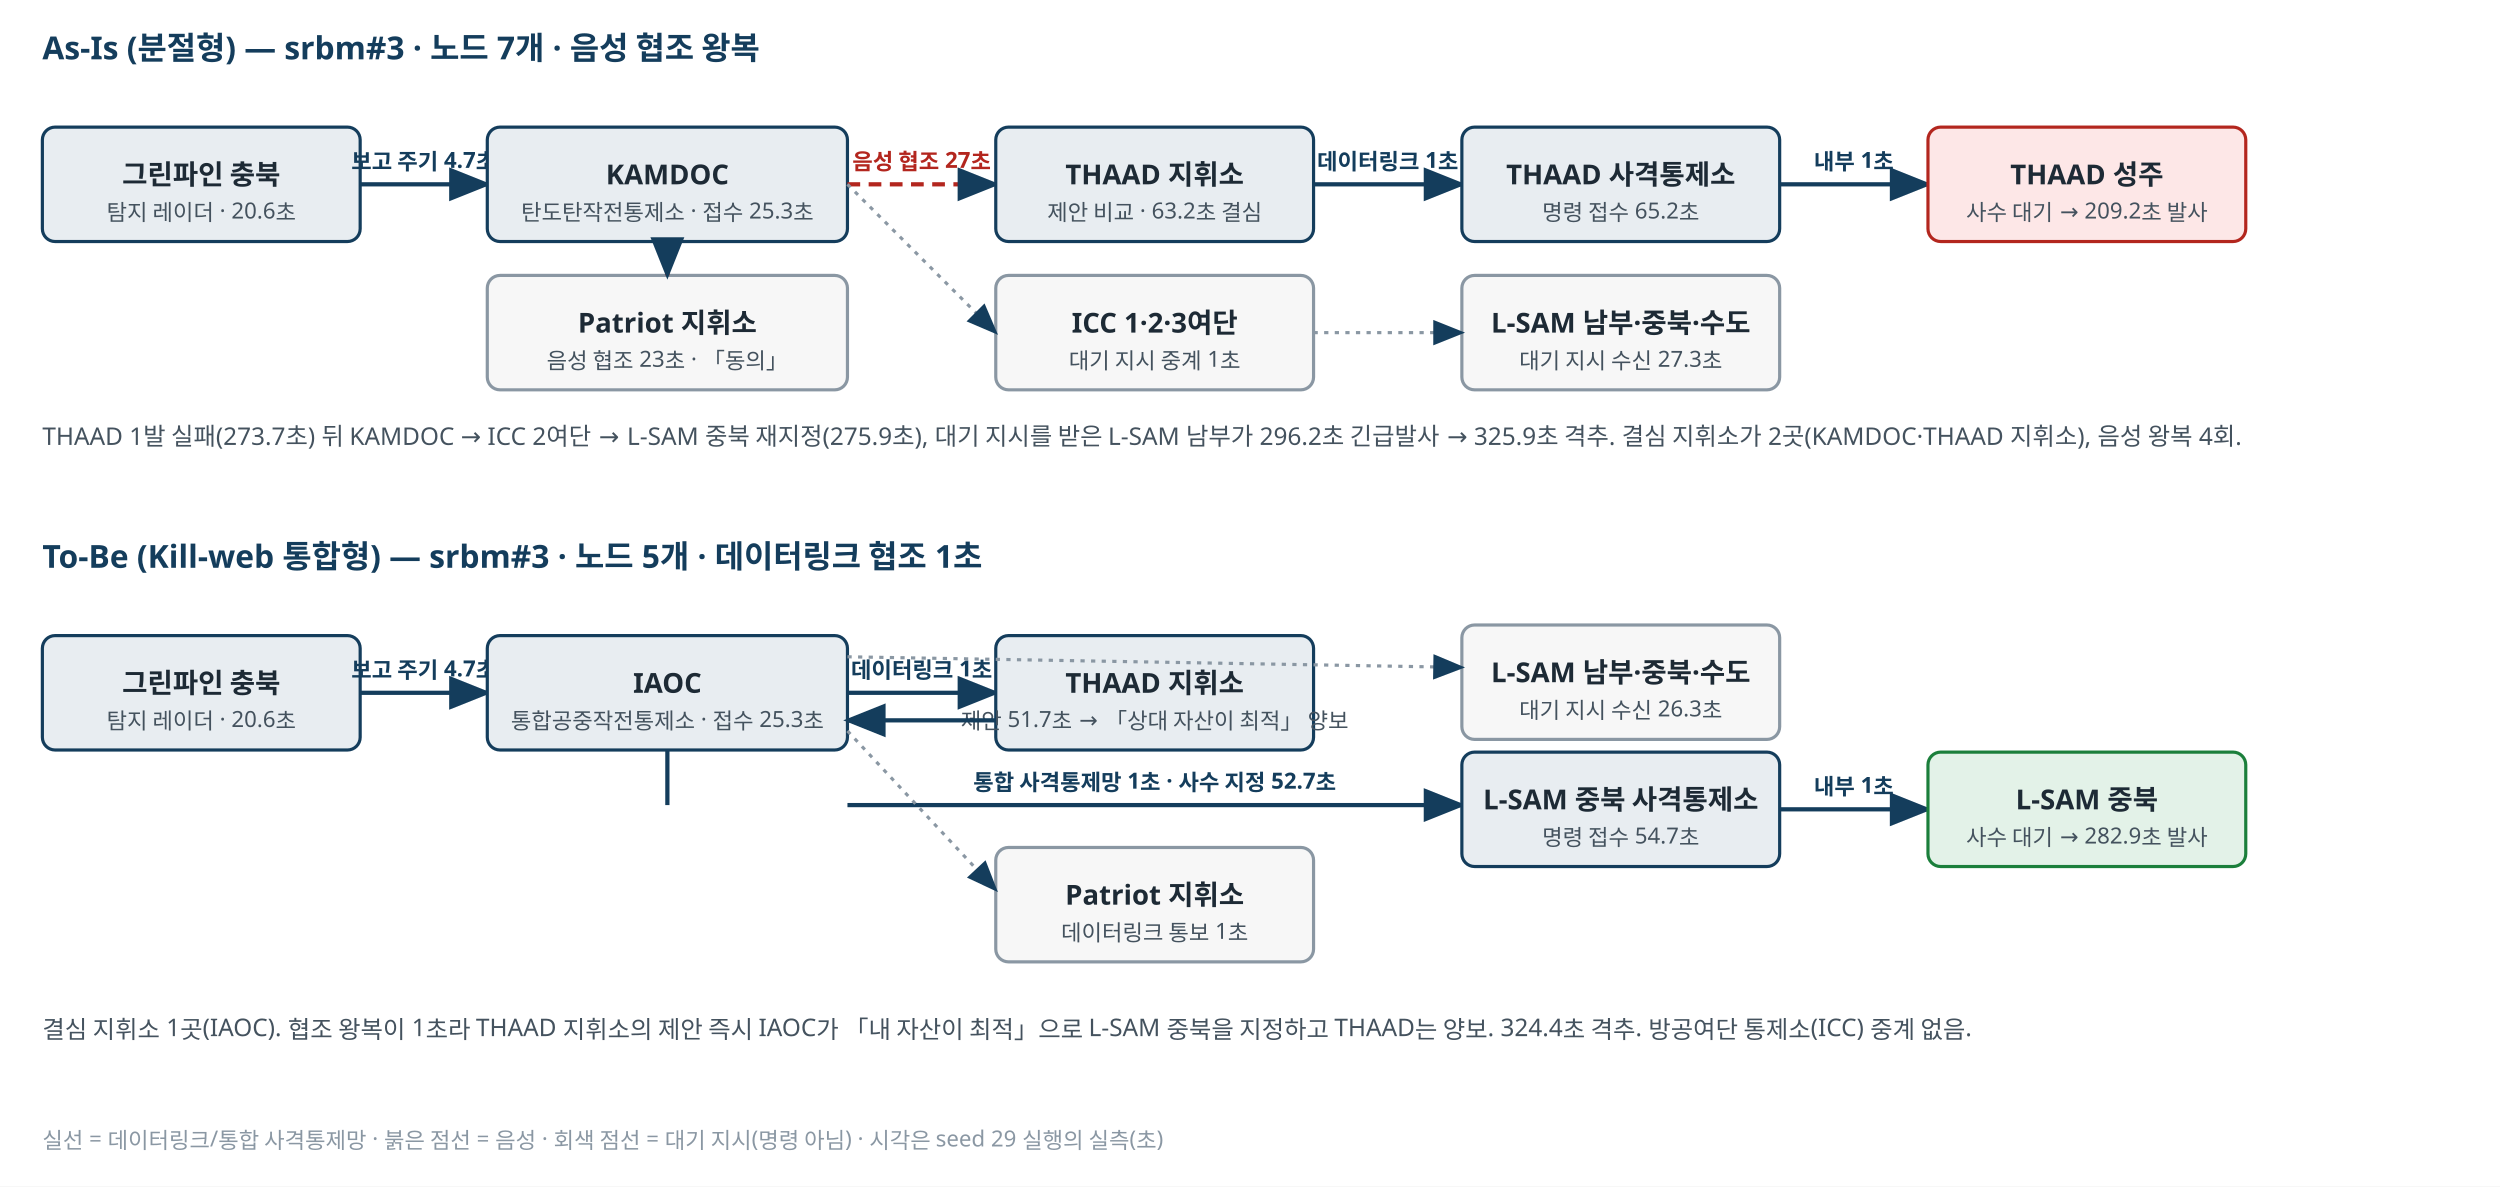
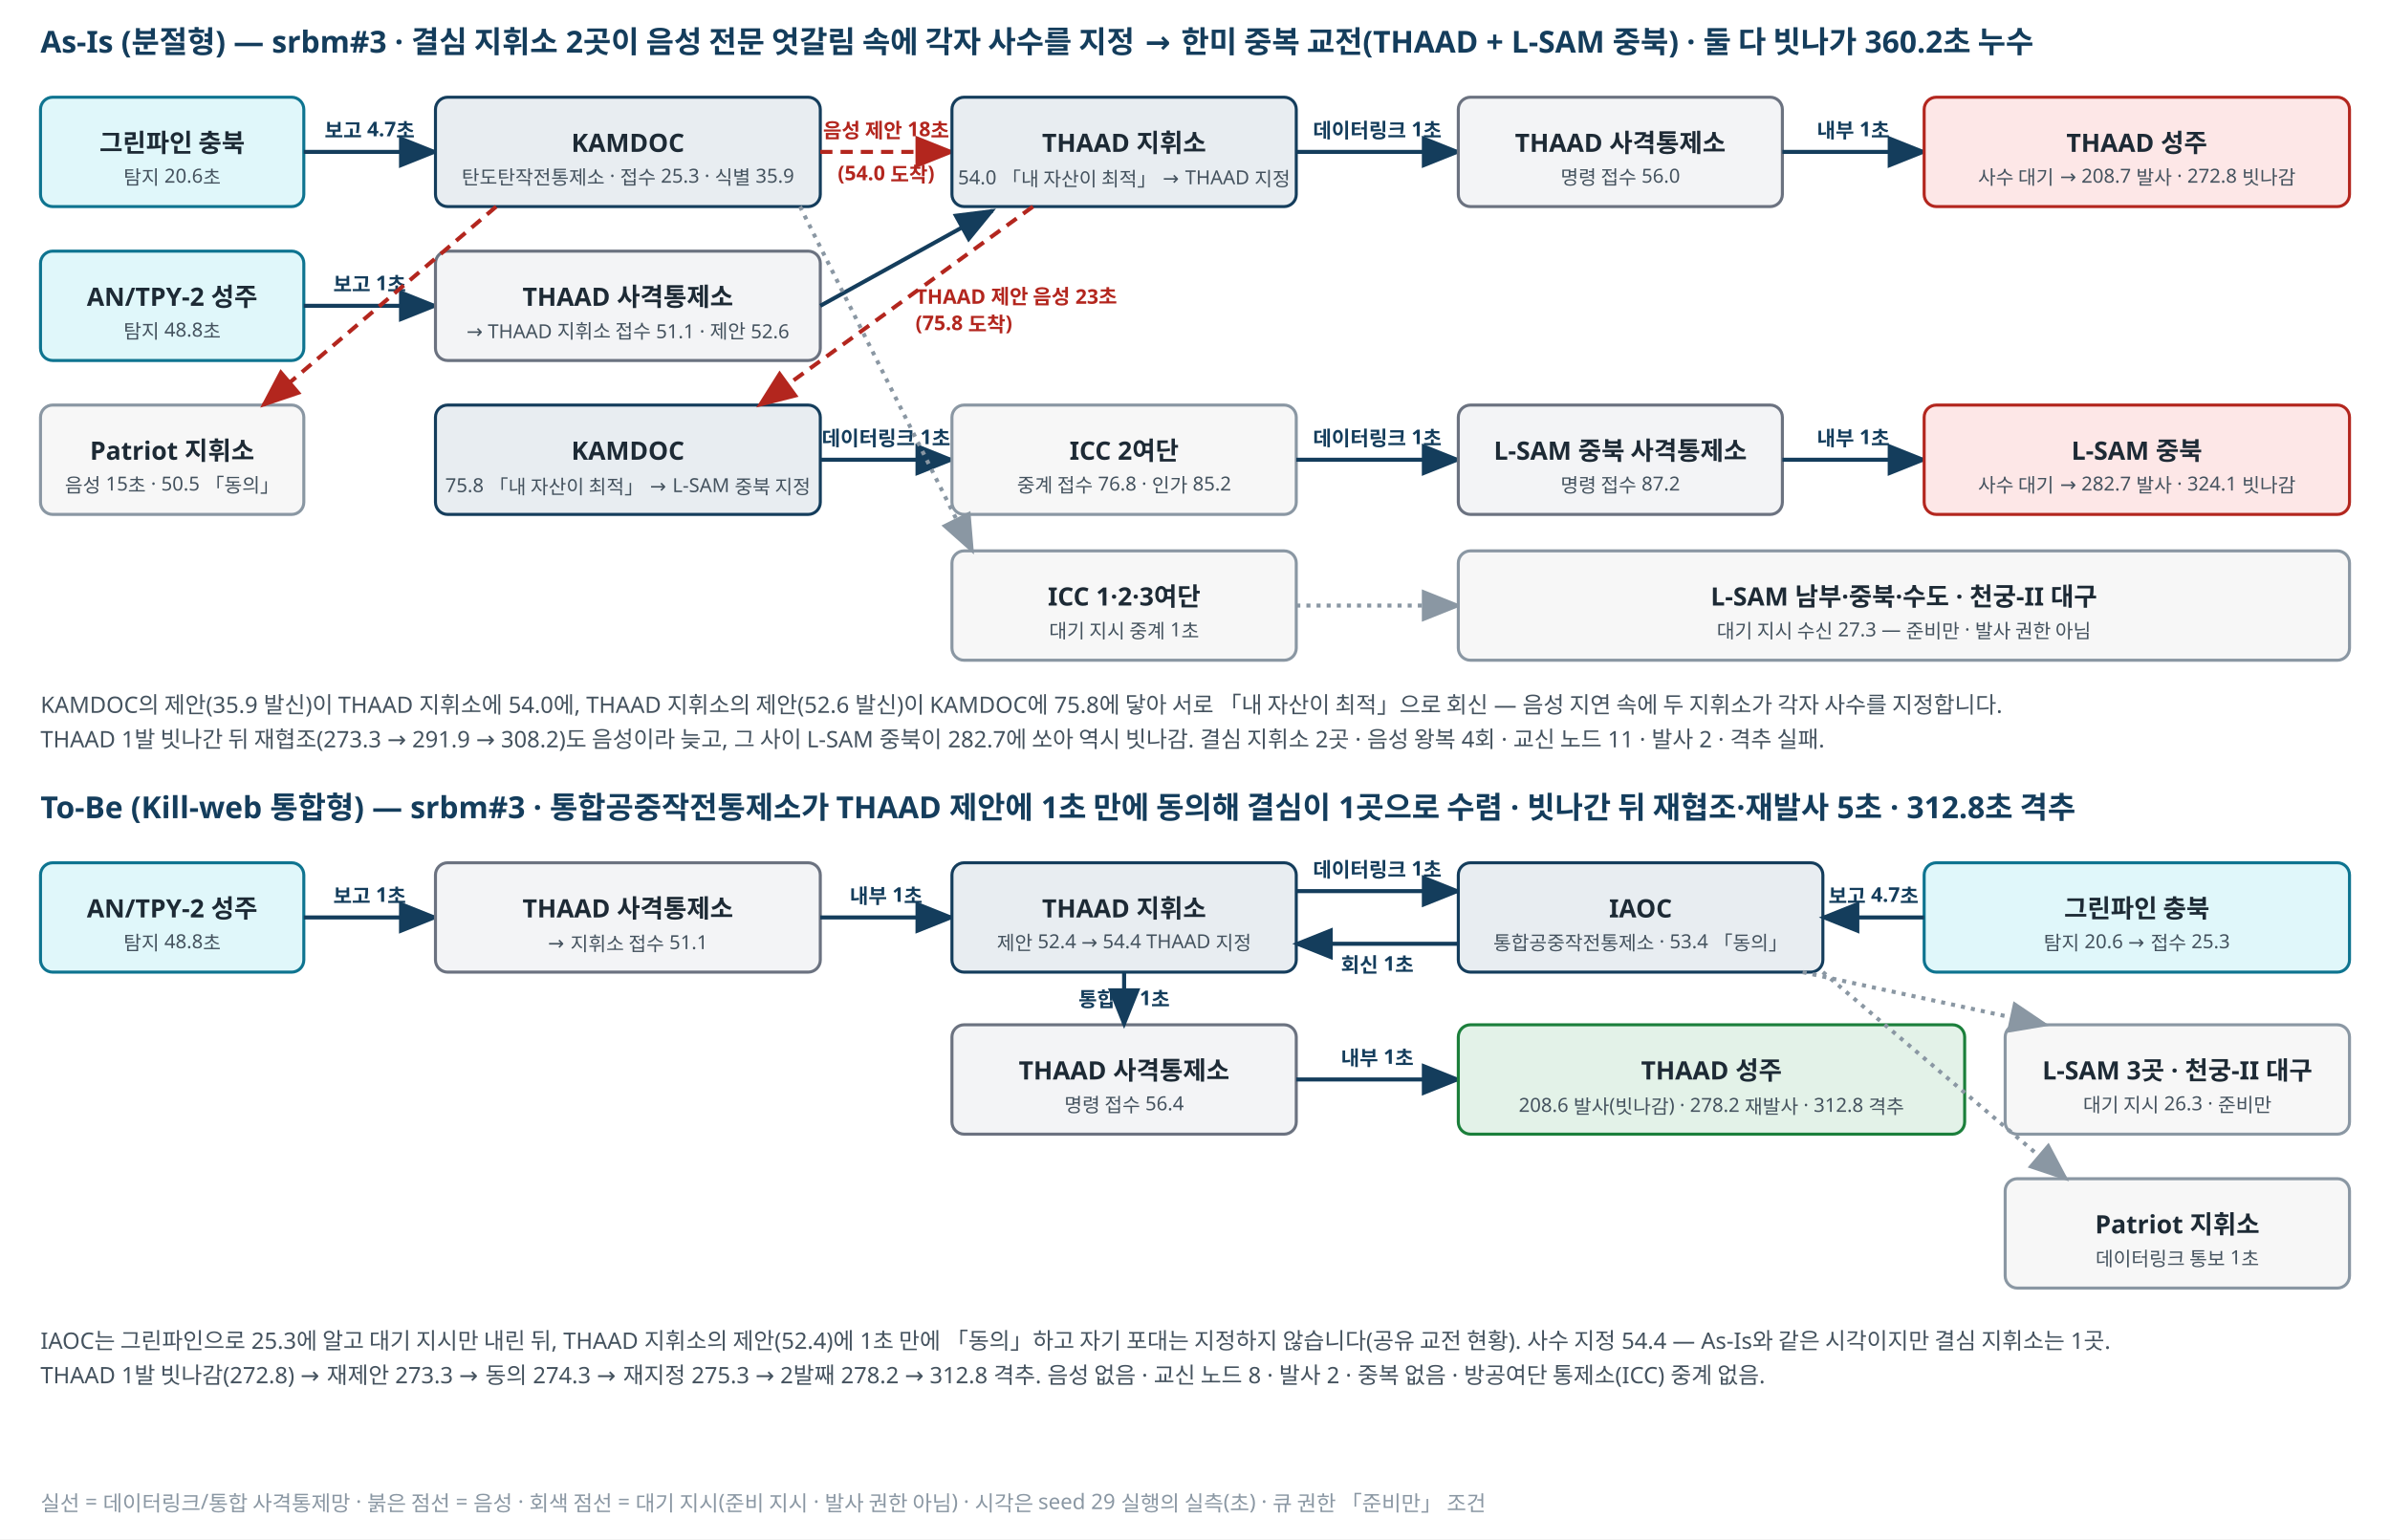
- <svg xmlns="http://www.w3.org/2000/svg" width="1180" height="560" viewBox="0 0 1180 560" font-family="Apple SD Gothic Neo, Noto Sans KR, Malgun Gothic, WenQuanYi Zen Hei, sans-serif">
+ <svg xmlns="http://www.w3.org/2000/svg" width="1180" height="760" viewBox="0 0 1180 760" font-family="Apple SD Gothic Neo, Noto Sans KR, Malgun Gothic, WenQuanYi Zen Hei, sans-serif">
  <defs>
    <marker id="ah" markerWidth="10" markerHeight="8" refX="9" refY="4" orient="auto">
      <path d="M0,0 L10,4 L0,8 z" fill="#143d5c" />
    </marker>
+     <marker id="ahr" markerWidth="10" markerHeight="8" refX="9" refY="4" orient="auto">
+       <path d="M0,0 L10,4 L0,8 z" fill="#b3261e" />
+     </marker>
+     <marker id="ahg" markerWidth="10" markerHeight="8" refX="9" refY="4" orient="auto">
+       <path d="M0,0 L10,4 L0,8 z" fill="#8a97a3" />
+     </marker>
  </defs>
-   <rect width="1180" height="560" fill="#ffffff" />
-   <text x="20" y="28" font-size="15" font-weight="700" fill="#143d5c">As-Is (분절형) — srbm#3 · 노드 7개 · 음성 협조 왕복</text>
-   <rect x="20" y="60" width="150" height="54" rx="6" fill="#e8edf1" stroke="#143d5c" stroke-width="1.5" />
-   <text x="95.0" y="87.0" text-anchor="middle" font-size="13" font-weight="700" fill="#1d2a35">그린파인 충북</text>
-   <text x="95.0" y="104.0" text-anchor="middle" font-size="10.5" fill="#44525e">탐지 레이더 · 20.6초</text>
-   <line x1="170" y1="87" x2="230" y2="87" stroke="#143d5c" stroke-width="2" marker-end="url(#ah)" />
-   <text x="200.0" y="80.0" text-anchor="middle" font-size="10.5" fill="#143d5c" font-weight="600">보고 주기 4.7초</text>
-   <rect x="230" y="60" width="170" height="54" rx="6" fill="#e8edf1" stroke="#143d5c" stroke-width="1.5" />
-   <text x="315.0" y="87.0" text-anchor="middle" font-size="13" font-weight="700" fill="#1d2a35">KAMDOC</text>
-   <text x="315.0" y="104.0" text-anchor="middle" font-size="10.5" fill="#44525e">탄도탄작전통제소 · 접수 25.3초</text>
-   <line x1="400" y1="87" x2="470" y2="87" stroke="#b3261e" stroke-width="2" stroke-dasharray="6 4" marker-end="url(#ah)" />
-   <text x="435.0" y="80.0" text-anchor="middle" font-size="10.5" fill="#b3261e" font-weight="600">음성 협조 27초</text>
-   <rect x="470" y="60" width="150" height="54" rx="6" fill="#e8edf1" stroke="#143d5c" stroke-width="1.5" />
-   <text x="545.0" y="87.0" text-anchor="middle" font-size="13" font-weight="700" fill="#1d2a35">THAAD 지휘소</text>
-   <text x="545.0" y="104.0" text-anchor="middle" font-size="10.5" fill="#44525e">제안 비교 · 63.2초 결심</text>
-   <line x1="620" y1="87" x2="690" y2="87" stroke="#143d5c" stroke-width="2" marker-end="url(#ah)" />
-   <text x="655.0" y="80.0" text-anchor="middle" font-size="10.5" fill="#143d5c" font-weight="600">데이터링크 1초</text>
-   <rect x="690" y="60" width="150" height="54" rx="6" fill="#e8edf1" stroke="#143d5c" stroke-width="1.5" />
-   <text x="765.0" y="87.0" text-anchor="middle" font-size="13" font-weight="700" fill="#1d2a35">THAAD 사격통제소</text>
-   <text x="765.0" y="104.0" text-anchor="middle" font-size="10.5" fill="#44525e">명령 접수 65.2초</text>
-   <line x1="840" y1="87" x2="910" y2="87" stroke="#143d5c" stroke-width="2" marker-end="url(#ah)" />
-   <text x="875.0" y="80.0" text-anchor="middle" font-size="10.5" fill="#143d5c" font-weight="600">내부 1초</text>
-   <rect x="910" y="60" width="150" height="54" rx="6" fill="#fde7e7" stroke="#b3261e" stroke-width="1.5" />
-   <text x="985.0" y="87.0" text-anchor="middle" font-size="13" font-weight="700" fill="#1d2a35">THAAD 성주</text>
-   <text x="985.0" y="104.0" text-anchor="middle" font-size="10.5" fill="#44525e">사수 대기 → 209.2초 발사</text>
-   <rect x="230" y="130" width="170" height="54" rx="6" fill="#f7f7f7" stroke="#8a97a3" stroke-width="1.5" />
-   <text x="315.0" y="157.0" text-anchor="middle" font-size="13" font-weight="700" fill="#1d2a35">Patriot 지휘소</text>
-   <text x="315.0" y="174.0" text-anchor="middle" font-size="10.5" fill="#44525e">음성 협조 23초 · 「동의」</text>
-   <line x1="315" y1="114" x2="315" y2="130" stroke="#b3261e" stroke-width="2" stroke-dasharray="6 4" marker-end="url(#ah)" />
-   <rect x="470" y="130" width="150" height="54" rx="6" fill="#f7f7f7" stroke="#8a97a3" stroke-width="1.5" />
-   <text x="545.0" y="157.0" text-anchor="middle" font-size="13" font-weight="700" fill="#1d2a35">ICC 1·2·3여단</text>
-   <text x="545.0" y="174.0" text-anchor="middle" font-size="10.5" fill="#44525e">대기 지시 중계 1초</text>
-   <line x1="400" y1="87" x2="470" y2="157" stroke="#8a97a3" stroke-width="1.5" stroke-dasharray="2 3" marker-end="url(#ah)" />
-   <rect x="690" y="130" width="150" height="54" rx="6" fill="#f7f7f7" stroke="#8a97a3" stroke-width="1.5" />
-   <text x="765.0" y="157.0" text-anchor="middle" font-size="13" font-weight="700" fill="#1d2a35">L-SAM 남부·중북·수도</text>
-   <text x="765.0" y="174.0" text-anchor="middle" font-size="10.5" fill="#44525e">대기 지시 수신 27.3초</text>
-   <line x1="620" y1="157" x2="690" y2="157" stroke="#8a97a3" stroke-width="1.5" stroke-dasharray="2 3" marker-end="url(#ah)" />
-   <text x="20" y="210" font-size="11.5" fill="#44525e">THAAD 1발 실패(273.7초) 뒤 KAMDOC → ICC 2여단 → L-SAM 중북 재지정(275.9초), 대기 지시를 받은 L-SAM 남부가 296.2초 긴급발사 → 325.9초 격추. 결심 지휘소가 2곳(KAMDOC·THAAD 지휘소), 음성 왕복 4회.</text>
-   <text x="20" y="268" font-size="15" font-weight="700" fill="#143d5c">To-Be (Kill-web 통합형) — srbm#3 · 노드 5개 · 데이터링크 협조 1초</text>
-   <rect x="20" y="300" width="150" height="54" rx="6" fill="#e8edf1" stroke="#143d5c" stroke-width="1.5" />
-   <text x="95.0" y="327.0" text-anchor="middle" font-size="13" font-weight="700" fill="#1d2a35">그린파인 충북</text>
-   <text x="95.0" y="344.0" text-anchor="middle" font-size="10.5" fill="#44525e">탐지 레이더 · 20.6초</text>
-   <line x1="170" y1="327" x2="230" y2="327" stroke="#143d5c" stroke-width="2" marker-end="url(#ah)" />
-   <text x="200.0" y="320.0" text-anchor="middle" font-size="10.5" fill="#143d5c" font-weight="600">보고 주기 4.7초</text>
-   <rect x="230" y="300" width="170" height="54" rx="6" fill="#e8edf1" stroke="#143d5c" stroke-width="1.5" />
-   <text x="315.0" y="327.0" text-anchor="middle" font-size="13" font-weight="700" fill="#1d2a35">IAOC</text>
-   <text x="315.0" y="344.0" text-anchor="middle" font-size="10.5" fill="#44525e">통합공중작전통제소 · 접수 25.3초</text>
-   <line x1="400" y1="327" x2="470" y2="327" stroke="#143d5c" stroke-width="2" marker-end="url(#ah)" />
-   <text x="435.0" y="320.0" text-anchor="middle" font-size="10.5" fill="#143d5c" font-weight="600">데이터링크 1초</text>
-   <rect x="470" y="300" width="150" height="54" rx="6" fill="#e8edf1" stroke="#143d5c" stroke-width="1.5" />
-   <text x="545.0" y="327.0" text-anchor="middle" font-size="13" font-weight="700" fill="#1d2a35">THAAD 지휘소</text>
-   <text x="545.0" y="344.0" text-anchor="middle" font-size="10.5" fill="#44525e">제안 51.7초 → 「상대 자산이 최적」 양보</text>
-   <line x1="470" y1="340" x2="400" y2="340" stroke="#143d5c" stroke-width="2" marker-end="url(#ah)" />
-   <line x1="400" y1="380" x2="690" y2="380" stroke="#143d5c" stroke-width="2" marker-end="url(#ah)" />
-   <text x="545.0" y="373.0" text-anchor="middle" font-size="10.5" fill="#143d5c" font-weight="600">통합 사격통제망 1초 · 사수 지정 52.7초</text>
-   <line x1="315" y1="354" x2="315" y2="380" stroke="#143d5c" stroke-width="2" />
-   <rect x="690" y="355" width="150" height="54" rx="6" fill="#e8edf1" stroke="#143d5c" stroke-width="1.5" />
-   <text x="765.0" y="382.0" text-anchor="middle" font-size="13" font-weight="700" fill="#1d2a35">L-SAM 중북 사격통제소</text>
-   <text x="765.0" y="399.0" text-anchor="middle" font-size="10.5" fill="#44525e">명령 접수 54.7초</text>
-   <line x1="840" y1="382" x2="910" y2="382" stroke="#143d5c" stroke-width="2" marker-end="url(#ah)" />
-   <text x="875.0" y="375.0" text-anchor="middle" font-size="10.5" fill="#143d5c" font-weight="600">내부 1초</text>
-   <rect x="910" y="355" width="150" height="54" rx="6" fill="#e3f2e8" stroke="#1b7f3b" stroke-width="1.5" />
-   <text x="985.0" y="382.0" text-anchor="middle" font-size="13" font-weight="700" fill="#1d2a35">L-SAM 중북</text>
-   <text x="985.0" y="399.0" text-anchor="middle" font-size="10.5" fill="#44525e">사수 대기 → 282.9초 발사</text>
-   <rect x="690" y="295" width="150" height="54" rx="6" fill="#f7f7f7" stroke="#8a97a3" stroke-width="1.5" />
-   <text x="765.0" y="322.0" text-anchor="middle" font-size="13" font-weight="700" fill="#1d2a35">L-SAM 남부·중북·수도</text>
-   <text x="765.0" y="339.0" text-anchor="middle" font-size="10.5" fill="#44525e">대기 지시 수신 26.3초</text>
-   <line x1="400" y1="310" x2="690" y2="315" stroke="#8a97a3" stroke-width="1.5" stroke-dasharray="2 3" marker-end="url(#ah)" />
-   <rect x="470" y="400" width="150" height="54" rx="6" fill="#f7f7f7" stroke="#8a97a3" stroke-width="1.5" />
-   <text x="545.0" y="427.0" text-anchor="middle" font-size="13" font-weight="700" fill="#1d2a35">Patriot 지휘소</text>
-   <text x="545.0" y="444.0" text-anchor="middle" font-size="10.5" fill="#44525e">데이터링크 통보 1초</text>
-   <line x1="400" y1="345" x2="470" y2="420" stroke="#8a97a3" stroke-width="1.5" stroke-dasharray="2 3" marker-end="url(#ah)" />
-   <text x="20" y="490" font-size="11.5" fill="#44525e">결심 지휘소 1곳(IAOC). 협조 왕복이 1초라 THAAD 지휘소의 제안 즉시 IAOC가 「내 자산이 최적」으로 L-SAM 중북을 지정하고 THAAD는 양보. 324.4초 격추. 방공여단 통제소(ICC) 중계 없음.</text>
-   <text x="20" y="542" font-size="10.5" fill="#8a97a3">실선 = 데이터링크/통합 사격통제망 · 붉은 점선 = 음성 · 회색 점선 = 대기 지시(명령 아님) · 시각은 seed 29 실행의 실측(초)</text>
+   <rect width="1180" height="760" fill="#ffffff" />
+   <text x="20" y="26" font-size="15" font-weight="700" fill="#143d5c">As-Is (분절형) — srbm#3 · 결심 지휘소 2곳이 음성 전문 엇갈림 속에 각자 사수를 지정 → 한미 중복 교전(THAAD + L-SAM 중북) · 둘 다 빗나가 360.2초 누수</text>
+   <rect x="20" y="48" width="130" height="54" rx="6" fill="#e0f7fa" stroke="#0e7490" stroke-width="1.5" />
+   <text x="85.0" y="75.0" text-anchor="middle" font-size="12.5" font-weight="700" fill="#1d2a35">그린파인 충북</text>
+   <text x="85.0" y="91.0" text-anchor="middle" font-size="9.6" fill="#44525e">탐지 20.6초</text>
+   <line x1="150" y1="75" x2="215" y2="75" stroke="#143d5c" stroke-width="2" marker-end="url(#ah)" />
+   <text x="182.5" y="68.0" text-anchor="middle" font-size="10" fill="#143d5c" font-weight="600">보고 4.7초</text>
+   <rect x="215" y="48" width="190" height="54" rx="6" fill="#e8edf1" stroke="#143d5c" stroke-width="1.5" />
+   <text x="310.0" y="75.0" text-anchor="middle" font-size="12.5" font-weight="700" fill="#1d2a35">KAMDOC</text>
+   <text x="310.0" y="91.0" text-anchor="middle" font-size="9.6" fill="#44525e">탄도탄작전통제소 · 접수 25.3 · 식별 35.9</text>
+   <line x1="405" y1="75" x2="470" y2="75" stroke="#b3261e" stroke-width="2" stroke-dasharray="6 4" marker-end="url(#ahr)" />
+   <text x="437.5" y="68.0" text-anchor="middle" font-size="10" fill="#b3261e" font-weight="600">음성 제안 18초</text>
+   <text x="437.5" y="89" text-anchor="middle" font-size="10" fill="#b3261e" font-weight="600">(54.0 도착)</text>
+   <rect x="470" y="48" width="170" height="54" rx="6" fill="#e8edf1" stroke="#143d5c" stroke-width="1.5" />
+   <text x="555.0" y="75.0" text-anchor="middle" font-size="12.5" font-weight="700" fill="#1d2a35">THAAD 지휘소</text>
+   <text x="555.0" y="91.0" text-anchor="middle" font-size="9.6" fill="#44525e">54.0 「내 자산이 최적」 → THAAD 지정</text>
+   <line x1="640" y1="75" x2="720" y2="75" stroke="#143d5c" stroke-width="2" marker-end="url(#ah)" />
+   <text x="680.0" y="68.0" text-anchor="middle" font-size="10" fill="#143d5c" font-weight="600">데이터링크 1초</text>
+   <rect x="720" y="48" width="160" height="54" rx="6" fill="#f3f4f6" stroke="#6b7280" stroke-width="1.5" />
+   <text x="800.0" y="75.0" text-anchor="middle" font-size="12.5" font-weight="700" fill="#1d2a35">THAAD 사격통제소</text>
+   <text x="800.0" y="91.0" text-anchor="middle" font-size="9.6" fill="#44525e">명령 접수 56.0</text>
+   <line x1="880" y1="75" x2="950" y2="75" stroke="#143d5c" stroke-width="2" marker-end="url(#ah)" />
+   <text x="915.0" y="68.0" text-anchor="middle" font-size="10" fill="#143d5c" font-weight="600">내부 1초</text>
+   <rect x="950" y="48" width="210" height="54" rx="6" fill="#fde7e7" stroke="#b3261e" stroke-width="1.5" />
+   <text x="1055.0" y="75.0" text-anchor="middle" font-size="12.5" font-weight="700" fill="#1d2a35">THAAD 성주</text>
+   <text x="1055.0" y="91.0" text-anchor="middle" font-size="9.6" fill="#44525e">사수 대기 → 208.7 발사 · 272.8 빗나감</text>
+   <rect x="20" y="124" width="130" height="54" rx="6" fill="#e0f7fa" stroke="#0e7490" stroke-width="1.5" />
+   <text x="85.0" y="151.0" text-anchor="middle" font-size="12.5" font-weight="700" fill="#1d2a35">AN/TPY-2 성주</text>
+   <text x="85.0" y="167.0" text-anchor="middle" font-size="9.6" fill="#44525e">탐지 48.8초</text>
+   <line x1="150" y1="151" x2="215" y2="151" stroke="#143d5c" stroke-width="2" marker-end="url(#ah)" />
+   <text x="182.5" y="144.0" text-anchor="middle" font-size="10" fill="#143d5c" font-weight="600">보고 1초</text>
+   <rect x="215" y="124" width="190" height="54" rx="6" fill="#f3f4f6" stroke="#6b7280" stroke-width="1.5" />
+   <text x="310.0" y="151.0" text-anchor="middle" font-size="12.5" font-weight="700" fill="#1d2a35">THAAD 사격통제소</text>
+   <text x="310.0" y="167.0" text-anchor="middle" font-size="9.6" fill="#44525e">→ THAAD 지휘소 접수 51.1 · 제안 52.6</text>
+   <line x1="405" y1="151" x2="490" y2="104" stroke="#143d5c" stroke-width="2" marker-end="url(#ah)" />
+   <rect x="20" y="200" width="130" height="54" rx="6" fill="#f7f7f7" stroke="#8a97a3" stroke-width="1.5" />
+   <text x="85.0" y="227.0" text-anchor="middle" font-size="12.5" font-weight="700" fill="#1d2a35">Patriot 지휘소</text>
+   <text x="85.0" y="243.0" text-anchor="middle" font-size="9.6" fill="#44525e">음성 15초 · 50.5 「동의」</text>
+   <line x1="245" y1="102" x2="130" y2="200" stroke="#b3261e" stroke-width="2" stroke-dasharray="6 4" marker-end="url(#ahr)" />
+   <rect x="215" y="200" width="190" height="54" rx="6" fill="#e8edf1" stroke="#143d5c" stroke-width="1.5" />
+   <text x="310.0" y="227.0" text-anchor="middle" font-size="12.5" font-weight="700" fill="#1d2a35">KAMDOC</text>
+   <text x="310.0" y="243.0" text-anchor="middle" font-size="9.6" fill="#44525e">75.8 「내 자산이 최적」 → L-SAM 중북 지정</text>
+   <line x1="405" y1="227" x2="470" y2="227" stroke="#143d5c" stroke-width="2" marker-end="url(#ah)" />
+   <text x="437.5" y="220.0" text-anchor="middle" font-size="10" fill="#143d5c" font-weight="600">데이터링크 1초</text>
+   <rect x="470" y="200" width="170" height="54" rx="6" fill="#f7f7f7" stroke="#8a97a3" stroke-width="1.5" />
+   <text x="555.0" y="227.0" text-anchor="middle" font-size="12.5" font-weight="700" fill="#1d2a35">ICC 2여단</text>
+   <text x="555.0" y="243.0" text-anchor="middle" font-size="9.6" fill="#44525e">중계 접수 76.8 · 인가 85.2</text>
+   <line x1="640" y1="227" x2="720" y2="227" stroke="#143d5c" stroke-width="2" marker-end="url(#ah)" />
+   <text x="680.0" y="220.0" text-anchor="middle" font-size="10" fill="#143d5c" font-weight="600">데이터링크 1초</text>
+   <rect x="720" y="200" width="160" height="54" rx="6" fill="#f3f4f6" stroke="#6b7280" stroke-width="1.5" />
+   <text x="800.0" y="227.0" text-anchor="middle" font-size="12.5" font-weight="700" fill="#1d2a35">L-SAM 중북 사격통제소</text>
+   <text x="800.0" y="243.0" text-anchor="middle" font-size="9.6" fill="#44525e">명령 접수 87.2</text>
+   <line x1="880" y1="227" x2="950" y2="227" stroke="#143d5c" stroke-width="2" marker-end="url(#ah)" />
+   <text x="915.0" y="220.0" text-anchor="middle" font-size="10" fill="#143d5c" font-weight="600">내부 1초</text>
+   <rect x="950" y="200" width="210" height="54" rx="6" fill="#fde7e7" stroke="#b3261e" stroke-width="1.5" />
+   <text x="1055.0" y="227.0" text-anchor="middle" font-size="12.5" font-weight="700" fill="#1d2a35">L-SAM 중북</text>
+   <text x="1055.0" y="243.0" text-anchor="middle" font-size="9.6" fill="#44525e">사수 대기 → 282.7 발사 · 324.1 빗나감</text>
+   <line x1="510" y1="102" x2="375" y2="200" stroke="#b3261e" stroke-width="2" stroke-dasharray="6 4" marker-end="url(#ahr)" />
+   <text x="452" y="150" text-anchor="start" font-size="10" fill="#b3261e" font-weight="600">THAAD 제안 음성 23초</text>
+   <text x="452" y="163" text-anchor="start" font-size="10" fill="#b3261e" font-weight="600">(75.8 도착)</text>
+   <rect x="470" y="272" width="170" height="54" rx="6" fill="#f7f7f7" stroke="#8a97a3" stroke-width="1.5" />
+   <text x="555.0" y="299.0" text-anchor="middle" font-size="12.5" font-weight="700" fill="#1d2a35">ICC 1·2·3여단</text>
+   <text x="555.0" y="315.0" text-anchor="middle" font-size="9.6" fill="#44525e">대기 지시 중계 1초</text>
+   <line x1="640" y1="299" x2="720" y2="299" stroke="#8a97a3" stroke-width="2" stroke-dasharray="2 3" marker-end="url(#ahg)" />
+   <rect x="720" y="272" width="440" height="54" rx="6" fill="#f7f7f7" stroke="#8a97a3" stroke-width="1.5" />
+   <text x="940.0" y="299.0" text-anchor="middle" font-size="12.5" font-weight="700" fill="#1d2a35">L-SAM 남부·중북·수도 · 천궁-II 대구</text>
+   <text x="940.0" y="315.0" text-anchor="middle" font-size="9.6" fill="#44525e">대기 지시 수신 27.3 — 준비만 · 발사 권한 아님</text>
+   <line x1="395" y1="102" x2="480" y2="272" stroke="#8a97a3" stroke-width="2" stroke-dasharray="2 3" marker-end="url(#ahg)" />
+   <text x="20" y="352" font-size="11.2" fill="#44525e">KAMDOC의 제안(35.9 발신)이 THAAD 지휘소에 54.0에, THAAD 지휘소의 제안(52.6 발신)이 KAMDOC에 75.8에 닿아 서로 「내 자산이 최적」으로 회신 — 음성 지연 속에 두 지휘소가 각자 사수를 지정합니다.</text>
+   <text x="20" y="369" font-size="11.2" fill="#44525e">THAAD 1발 빗나간 뒤 재협조(273.3 → 291.9 → 308.2)도 음성이라 늦고, 그 사이 L-SAM 중북이 282.7에 쏘아 역시 빗나감. 결심 지휘소 2곳 · 음성 왕복 4회 · 교신 노드 11 · 발사 2 · 격추 실패.</text>
+   <text x="20" y="404" font-size="15" font-weight="700" fill="#143d5c">To-Be (Kill-web 통합형) — srbm#3 · 통합공중작전통제소가 THAAD 제안에 1초 만에 동의해 결심이 1곳으로 수렴 · 빗나간 뒤 재협조·재발사 5초 · 312.8초 격추</text>
+   <rect x="20" y="426" width="130" height="54" rx="6" fill="#e0f7fa" stroke="#0e7490" stroke-width="1.5" />
+   <text x="85.0" y="453.0" text-anchor="middle" font-size="12.5" font-weight="700" fill="#1d2a35">AN/TPY-2 성주</text>
+   <text x="85.0" y="469.0" text-anchor="middle" font-size="9.6" fill="#44525e">탐지 48.8초</text>
+   <line x1="150" y1="453" x2="215" y2="453" stroke="#143d5c" stroke-width="2" marker-end="url(#ah)" />
+   <text x="182.5" y="446.0" text-anchor="middle" font-size="10" fill="#143d5c" font-weight="600">보고 1초</text>
+   <rect x="215" y="426" width="190" height="54" rx="6" fill="#f3f4f6" stroke="#6b7280" stroke-width="1.5" />
+   <text x="310.0" y="453.0" text-anchor="middle" font-size="12.5" font-weight="700" fill="#1d2a35">THAAD 사격통제소</text>
+   <text x="310.0" y="469.0" text-anchor="middle" font-size="9.6" fill="#44525e">→ 지휘소 접수 51.1</text>
+   <line x1="405" y1="453" x2="470" y2="453" stroke="#143d5c" stroke-width="2" marker-end="url(#ah)" />
+   <text x="437.5" y="446.0" text-anchor="middle" font-size="10" fill="#143d5c" font-weight="600">내부 1초</text>
+   <rect x="470" y="426" width="170" height="54" rx="6" fill="#e8edf1" stroke="#143d5c" stroke-width="1.5" />
+   <text x="555.0" y="453.0" text-anchor="middle" font-size="12.5" font-weight="700" fill="#1d2a35">THAAD 지휘소</text>
+   <text x="555.0" y="469.0" text-anchor="middle" font-size="9.6" fill="#44525e">제안 52.4 → 54.4 THAAD 지정</text>
+   <line x1="640" y1="440" x2="720" y2="440" stroke="#143d5c" stroke-width="2" marker-end="url(#ah)" />
+   <text x="680.0" y="433.0" text-anchor="middle" font-size="10" fill="#143d5c" font-weight="600">데이터링크 1초</text>
+   <rect x="720" y="426" width="180" height="54" rx="6" fill="#e8edf1" stroke="#143d5c" stroke-width="1.5" />
+   <text x="810.0" y="453.0" text-anchor="middle" font-size="12.5" font-weight="700" fill="#1d2a35">IAOC</text>
+   <text x="810.0" y="469.0" text-anchor="middle" font-size="9.6" fill="#44525e">통합공중작전통제소 · 53.4 「동의」</text>
+   <line x1="720" y1="466" x2="640" y2="466" stroke="#143d5c" stroke-width="2" marker-end="url(#ah)" />
+   <text x="680.0" y="480.0" text-anchor="middle" font-size="10" fill="#143d5c" font-weight="600">회신 1초</text>
+   <rect x="950" y="426" width="210" height="54" rx="6" fill="#e0f7fa" stroke="#0e7490" stroke-width="1.5" />
+   <text x="1055.0" y="453.0" text-anchor="middle" font-size="12.5" font-weight="700" fill="#1d2a35">그린파인 충북</text>
+   <text x="1055.0" y="469.0" text-anchor="middle" font-size="9.6" fill="#44525e">탐지 20.6 → 접수 25.3</text>
+   <line x1="950" y1="453" x2="900" y2="453" stroke="#143d5c" stroke-width="2" marker-end="url(#ah)" />
+   <text x="925.0" y="446.0" text-anchor="middle" font-size="10" fill="#143d5c" font-weight="600">보고 4.7초</text>
+   <rect x="470" y="506" width="170" height="54" rx="6" fill="#f3f4f6" stroke="#6b7280" stroke-width="1.5" />
+   <text x="555.0" y="533.0" text-anchor="middle" font-size="12.5" font-weight="700" fill="#1d2a35">THAAD 사격통제소</text>
+   <text x="555.0" y="549.0" text-anchor="middle" font-size="9.6" fill="#44525e">명령 접수 56.4</text>
+   <line x1="555.0" y1="480" x2="555.0" y2="506" stroke="#143d5c" stroke-width="2" marker-end="url(#ah)" />
+   <text x="555.0" y="497.0" text-anchor="middle" font-size="10" fill="#143d5c" font-weight="600">통합망 1초</text>
+   <line x1="640" y1="533" x2="720" y2="533" stroke="#143d5c" stroke-width="2" marker-end="url(#ah)" />
+   <text x="680.0" y="526.0" text-anchor="middle" font-size="10" fill="#143d5c" font-weight="600">내부 1초</text>
+   <rect x="720" y="506" width="250" height="54" rx="6" fill="#e3f2e8" stroke="#1b7f3b" stroke-width="1.5" />
+   <text x="845.0" y="533.0" text-anchor="middle" font-size="12.5" font-weight="700" fill="#1d2a35">THAAD 성주</text>
+   <text x="845.0" y="549.0" text-anchor="middle" font-size="9.6" fill="#44525e">208.6 발사(빗나감) · 278.2 재발사 · 312.8 격추</text>
+   <rect x="990" y="506" width="170" height="54" rx="6" fill="#f7f7f7" stroke="#8a97a3" stroke-width="1.5" />
+   <text x="1075.0" y="533.0" text-anchor="middle" font-size="12.5" font-weight="700" fill="#1d2a35">L-SAM 3곳 · 천궁-II 대구</text>
+   <text x="1075.0" y="549.0" text-anchor="middle" font-size="9.6" fill="#44525e">대기 지시 26.3 · 준비만</text>
+   <line x1="890" y1="480" x2="1010" y2="506" stroke="#8a97a3" stroke-width="2" stroke-dasharray="2 3" marker-end="url(#ahg)" />
+   <rect x="990" y="582" width="170" height="54" rx="6" fill="#f7f7f7" stroke="#8a97a3" stroke-width="1.5" />
+   <text x="1075.0" y="609.0" text-anchor="middle" font-size="12.5" font-weight="700" fill="#1d2a35">Patriot 지휘소</text>
+   <text x="1075.0" y="625.0" text-anchor="middle" font-size="9.6" fill="#44525e">데이터링크 통보 1초</text>
+   <line x1="900" y1="480" x2="1020" y2="582" stroke="#8a97a3" stroke-width="2" stroke-dasharray="2 3" marker-end="url(#ahg)" />
+   <text x="20" y="666" font-size="11.2" fill="#44525e">IAOC는 그린파인으로 25.3에 알고 대기 지시만 내린 뒤, THAAD 지휘소의 제안(52.4)에 1초 만에 「동의」하고 자기 포대는 지정하지 않습니다(공유 교전 현황). 사수 지정 54.4 — As-Is와 같은 시각이지만 결심 지휘소는 1곳.</text>
+   <text x="20" y="683" font-size="11.2" fill="#44525e">THAAD 1발 빗나감(272.8) → 재제안 273.3 → 동의 274.3 → 재지정 275.3 → 2발째 278.2 → 312.8 격추. 음성 없음 · 교신 노드 8 · 발사 2 · 중복 없음 · 방공여단 통제소(ICC) 중계 없음.</text>
+   <text x="20" y="746" font-size="10.5" fill="#8a97a3">실선 = 데이터링크/통합 사격통제망 · 붉은 점선 = 음성 · 회색 점선 = 대기 지시(준비 지시 · 발사 권한 아님) · 시각은 seed 29 실행의 실측(초) · 큐 권한 「준비만」 조건</text>
</svg>
